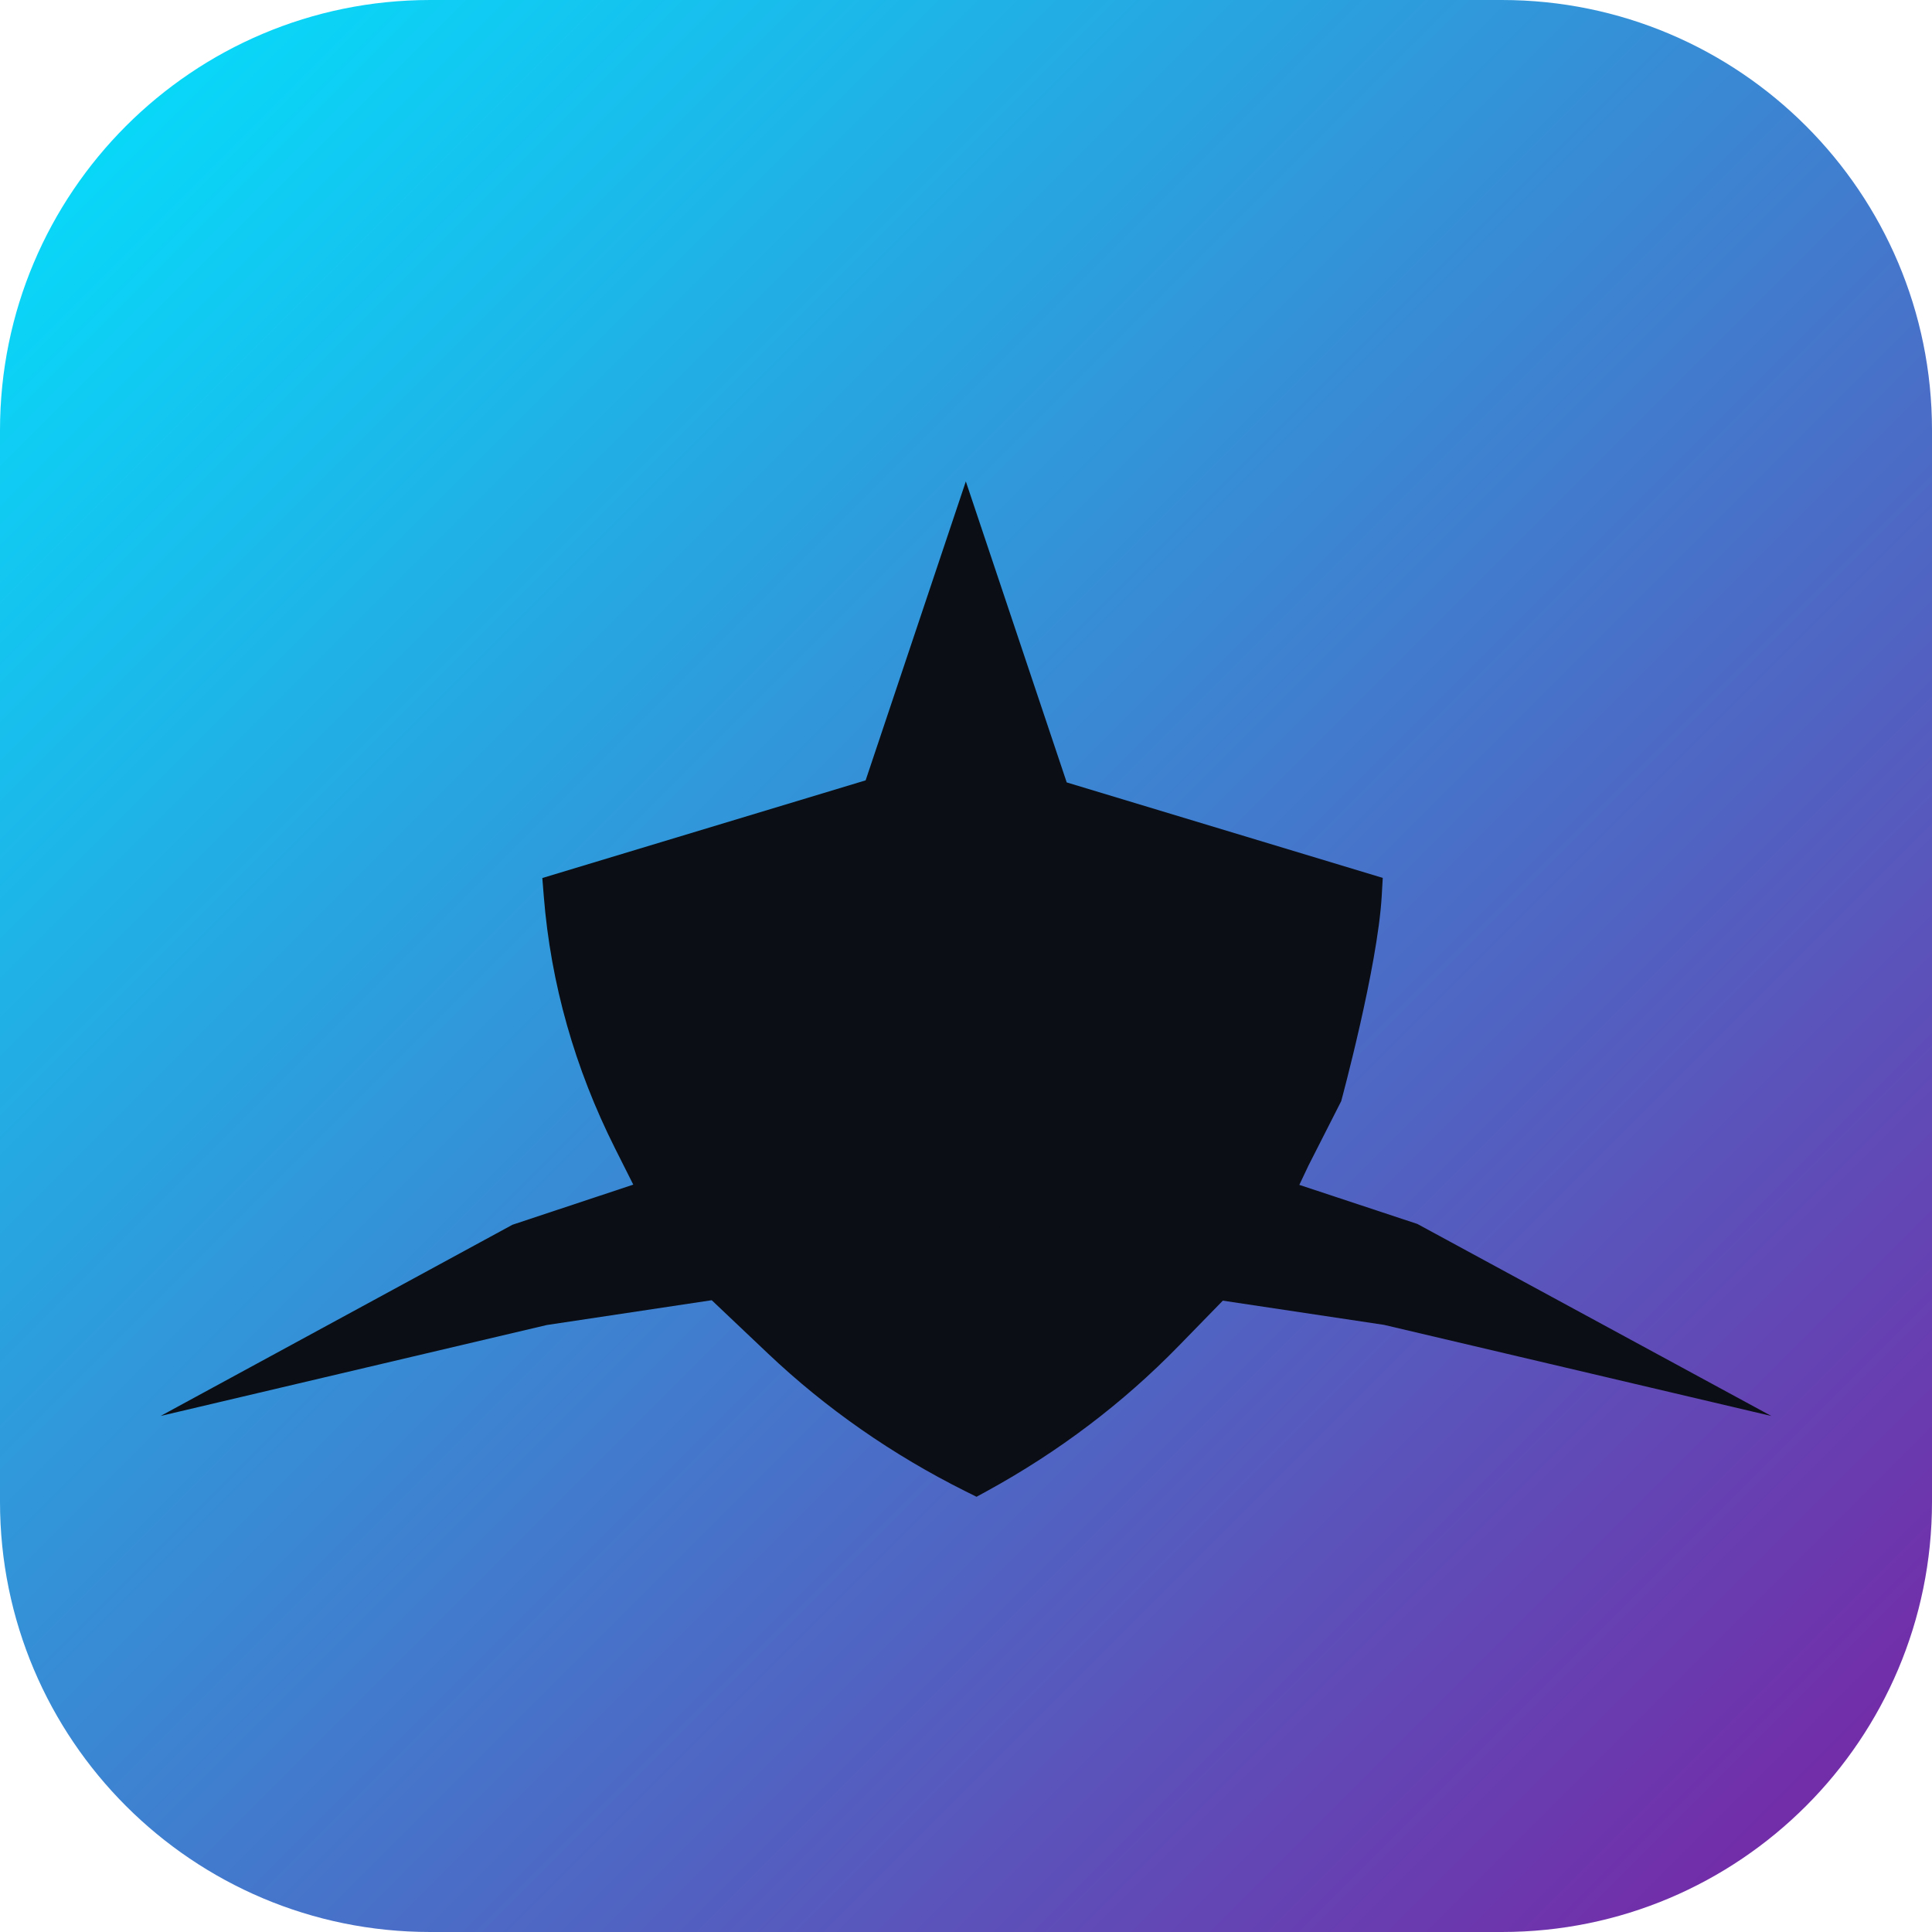
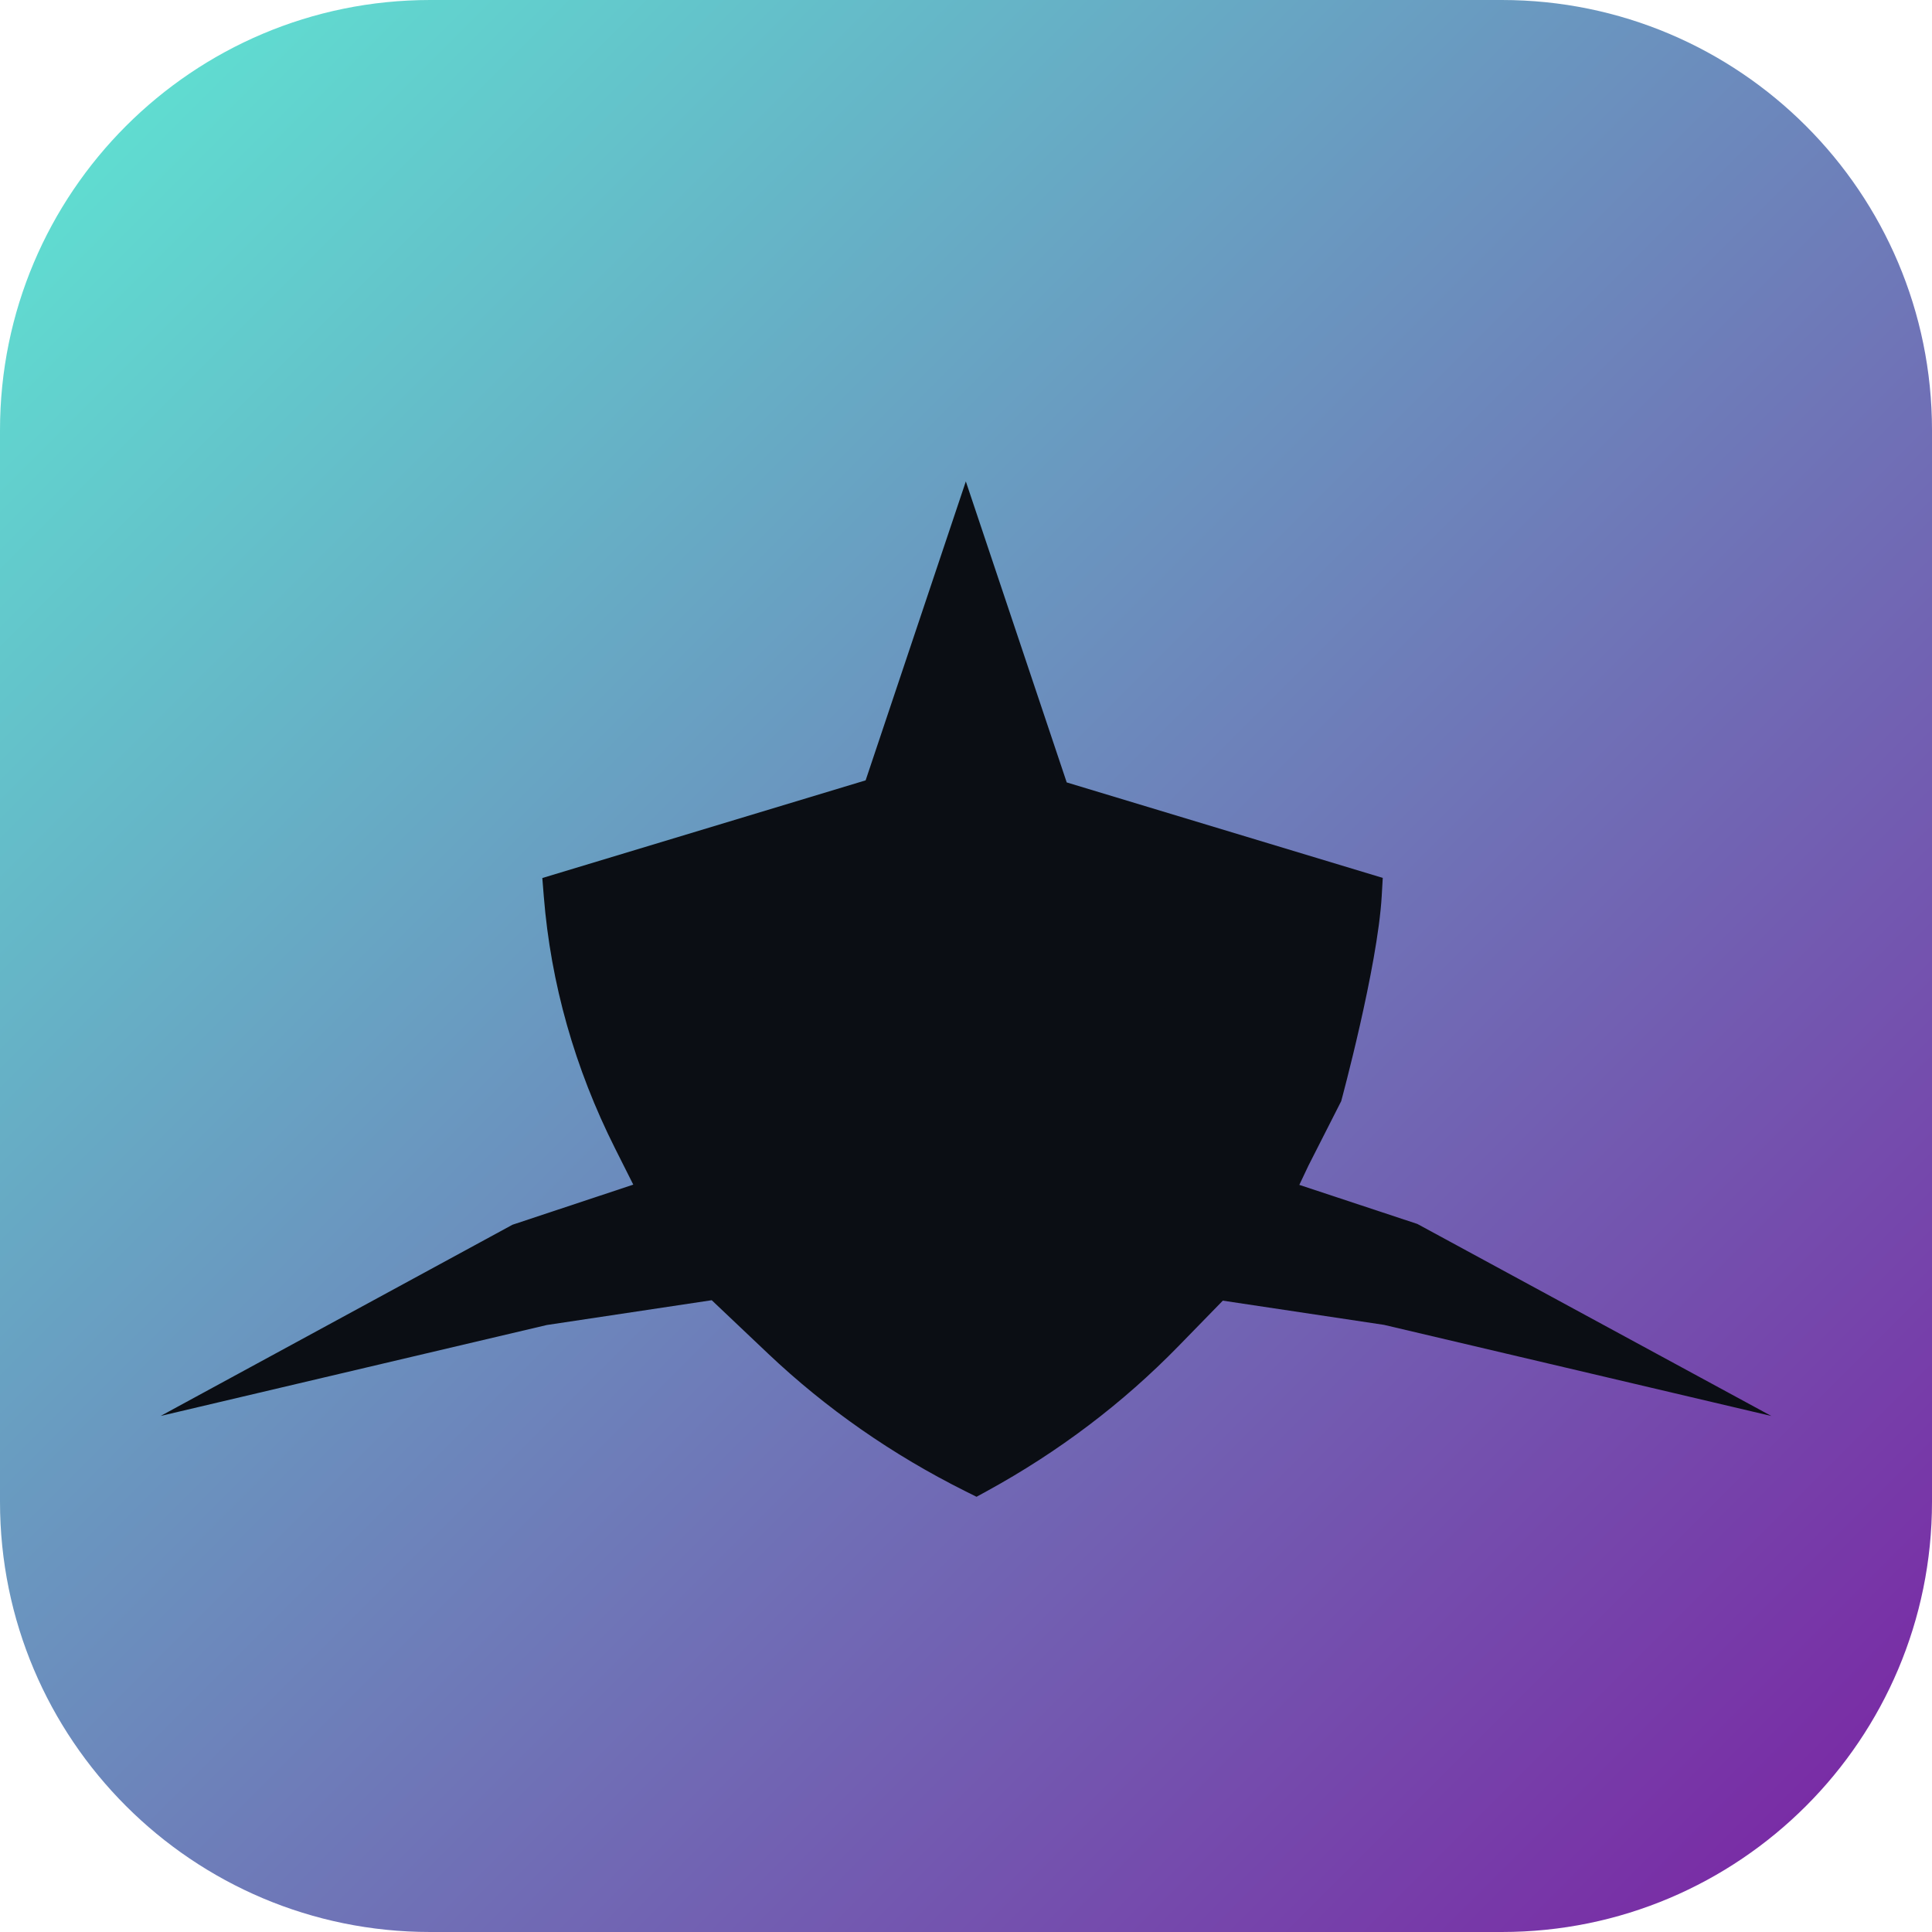
<svg xmlns="http://www.w3.org/2000/svg" viewBox="0 0 1024 1024" width="1024" height="1024" role="img" aria-label="Juke app icon">
  <defs>
    <linearGradient id="jukeGradientTile" x1="0" y1="0" x2="1" y2="1">
-       <stop offset="0" stop-color="#00E5FF" />
+       <stop offset="0" stop-color="#5EEAD4" />
      <stop offset="1" stop-color="#7B1FA2" />
    </linearGradient>
  </defs>
  <rect x="0" y="0" width="1024" height="1024" rx="228" fill="url(#jukeGradientTile)" />
  <g transform="translate(-463.887,-70.213) scale(1.524823)">
    <g transform="matrix(1.921154 0 0 1.921154 640 389.8519)" id="logo-logo">
      <g style="" paint-order="stroke">
        <g transform="matrix(0.9307168 0 0 -0.9307168 0 0)">
          <path style="stroke: none; stroke-width: 1; stroke-dasharray: none; stroke-linecap: butt; stroke-dashoffset: 0; stroke-linejoin: miter; stroke-miterlimit: 4; fill: #0B0E14; fill-rule: nonzero; opacity: 1;" paint-order="stroke" transform=" translate(87.908, -45.7435)" d="M 0 0 L -0.162 0.088 L -23.11 7.684 L -21.329 11.444 L -14.971 23.953 C -14.971 23.953 -7.886 50.038 -7.093 63.838 L -6.891 67.36 L -68.329 85.922 L -87.941 144.437 L -107.419 86.324 L -170.271 67.336 L -169.982 63.735 C -168.625 46.837 -163.965 30.364 -156.13 14.775 L -152.59 7.733 L -176.067 -0.064 L -244.471 -37.236 L -169.405 -19.56 L -137.337 -14.737 L -126.384 -25.118 C -115.117 -35.794 -102.188 -44.808 -87.957 -51.905 L -85.861 -52.95 L -83.807 -51.826 C -69.93 -44.228 -57.418 -34.758 -46.618 -23.68 L -37.981 -14.821 L -6.647 -19.528 L 68.655 -37.245 z" stroke-linecap="round" />
        </g>
        <g transform="matrix(0.9307168 0 0 -0.9307168 -0.03117901 47.08217)">
          <path style="stroke: none; stroke-width: 1; stroke-dasharray: none; stroke-linecap: butt; stroke-dashoffset: 0; stroke-linejoin: miter; stroke-miterlimit: 4; fill: #0B0E14; fill-rule: nonzero; opacity: 1;" paint-order="stroke" transform=" translate(31.087, -3.926)" d="M 0 0 C -0.441 -0.207 -0.889 -0.409 -1.342 -0.606 L -6.721 9.502 L -0.043 9.502 L 9.382 13.699 z M 15.404 16.379 L 9.583 6.144 L 4.481 2.374 L 13.49 15.528 Z M -15.667 -5.489 L -9.119 8.992 L -3.52 -1.526 C -7.486 -3.113 -11.72 -4.429 -15.667 -5.489 M -21.78 9.502 L -11.474 9.502 L -16.209 -0.968 z M -31.087 -8.846 L -31.087 -8.858 C -31.087 -8.858 -31.111 -8.854 -31.125 -8.852 C -31.139 -8.854 -31.163 -8.858 -31.163 -8.858 L -31.163 -8.846 C -31.906 -8.727 -38.257 -7.688 -45.874 -5.679 L -39.238 8.992 L -31.097 -6.306 L -24.178 8.992 L -16.371 -5.677 C -23.99 -7.687 -30.345 -8.727 -31.087 -8.846 M -51.9 9.502 L -41.594 9.502 L -46.329 -0.968 z M -59.007 -1.42 L -54.297 8.992 L -46.592 -5.487 C -50.628 -4.402 -54.966 -3.056 -59.007 -1.42 M -62.473 0.107 L -72.051 13.886 L -62.207 9.502 L -56.653 9.502 L -61.173 -0.493 C -61.614 -0.296 -62.043 -0.095 -62.473 0.107 M -71.833 6.144 L -77.654 16.379 L -76.206 15.733 L -67.11 2.653 z M -31.163 9.502 L -31.087 9.502 L -26.533 9.502 L -31.269 -0.968 L -36.841 9.502 z M -5.208 17.316 L -31.087 12.513 L -56.965 17.316 L -65.421 12.242 L -84.503 22.227 L -75.936 2.378 C -73.764 0.545 -59.915 -10.264 -31.087 -14.375 C -2.259 -10.264 11.589 0.545 13.762 2.378 L 22.329 22.227 L 3.247 12.242 Z" stroke-linecap="round" />
        </g>
        <g transform="matrix(0.9307168 0 0 -0.9307168 -23.6739 15.63753)">
          <path style="stroke: none; stroke-width: 1; stroke-dasharray: none; stroke-linecap: butt; stroke-dashoffset: 0; stroke-linejoin: miter; stroke-miterlimit: 4; fill: #0B0E14; fill-rule: nonzero; opacity: 1;" paint-order="stroke" transform=" translate(-6.1255, 0.727)" d="M 0 0 C 0 -3.822 3.1 -6.922 6.923 -6.922 C 9.08 -6.922 10.982 -5.917 12.251 -4.371 L 2.72 5.468 C 1.077 4.201 0 2.236 0 0" stroke-linecap="round" />
        </g>
        <g transform="matrix(0.9307168 0 0 -0.9307168 26.51845 15.65224)">
          <path style="stroke: none; stroke-width: 1; stroke-dasharray: none; stroke-linecap: butt; stroke-dashoffset: 0; stroke-linejoin: miter; stroke-miterlimit: 4; fill: #0B0E14; fill-rule: nonzero; opacity: 1;" paint-order="stroke" transform=" translate(-0.813, -6.179)" d="M 0 0 C 3.824 0 6.923 3.1 6.923 6.922 C 6.923 9.14 5.862 11.093 4.241 12.358 L -5.297 2.514 C -4.027 0.988 -2.139 0 0 0" stroke-linecap="round" />
        </g>
        <g transform="matrix(0.9307168 0 0 -0.9307168 40.87904 8.016078)">
          <path style="stroke: none; stroke-width: 1; stroke-dasharray: none; stroke-linecap: butt; stroke-dashoffset: 0; stroke-linejoin: miter; stroke-miterlimit: 4; fill: #0B0E14; fill-rule: nonzero; opacity: 1;" paint-order="stroke" transform=" translate(-21.5395, -11.87)" d="M 0 0 L 23.115 23.74 L 43.079 23.74 L 24.075 21.966 L 9.211 6.812" stroke-linecap="round" />
        </g>
        <g transform="matrix(0.9307168 0 0 -0.9307168 -38.15725 8.016078)">
          <path style="stroke: none; stroke-width: 1; stroke-dasharray: none; stroke-linecap: butt; stroke-dashoffset: 0; stroke-linejoin: miter; stroke-miterlimit: 4; fill: #0B0E14; fill-rule: nonzero; opacity: 1;" paint-order="stroke" transform=" translate(21.5395, -11.87)" d="M 0 0 L -23.115 23.74 L -43.079 23.74 L -24.075 21.966 L -9.211 6.812" stroke-linecap="round" />
        </g>
      </g>
    </g>
  </g>
</svg>
